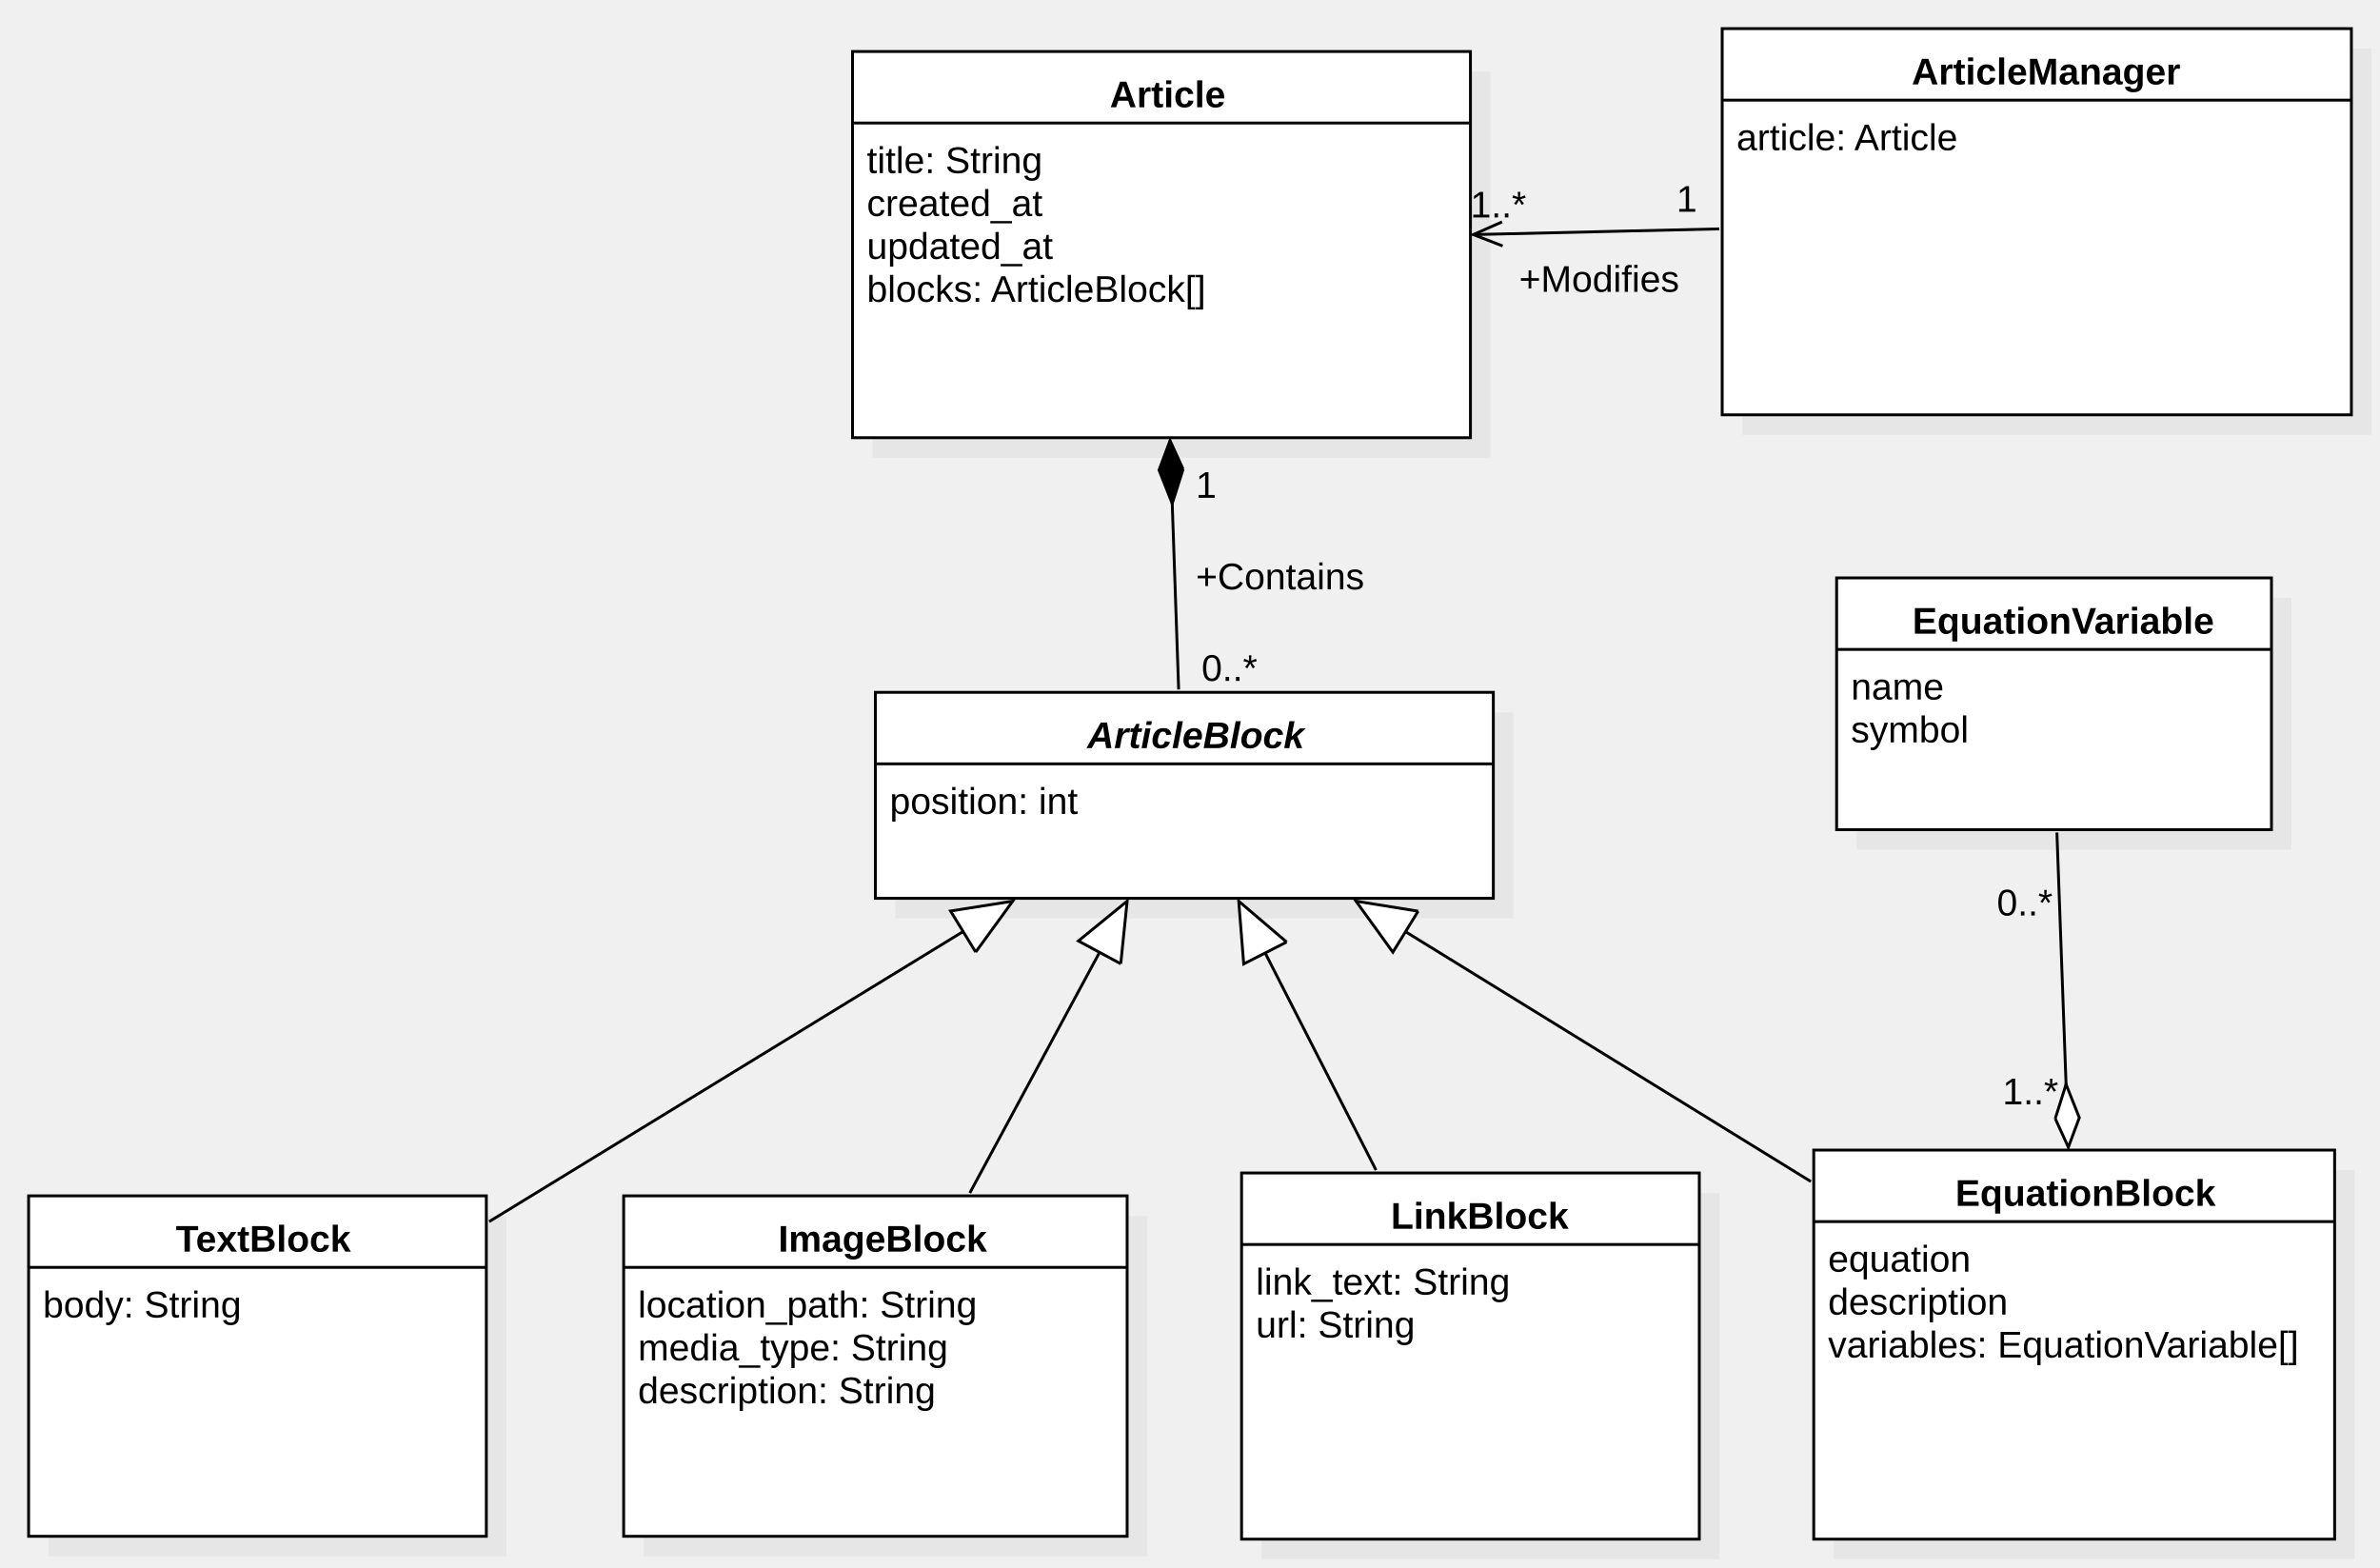
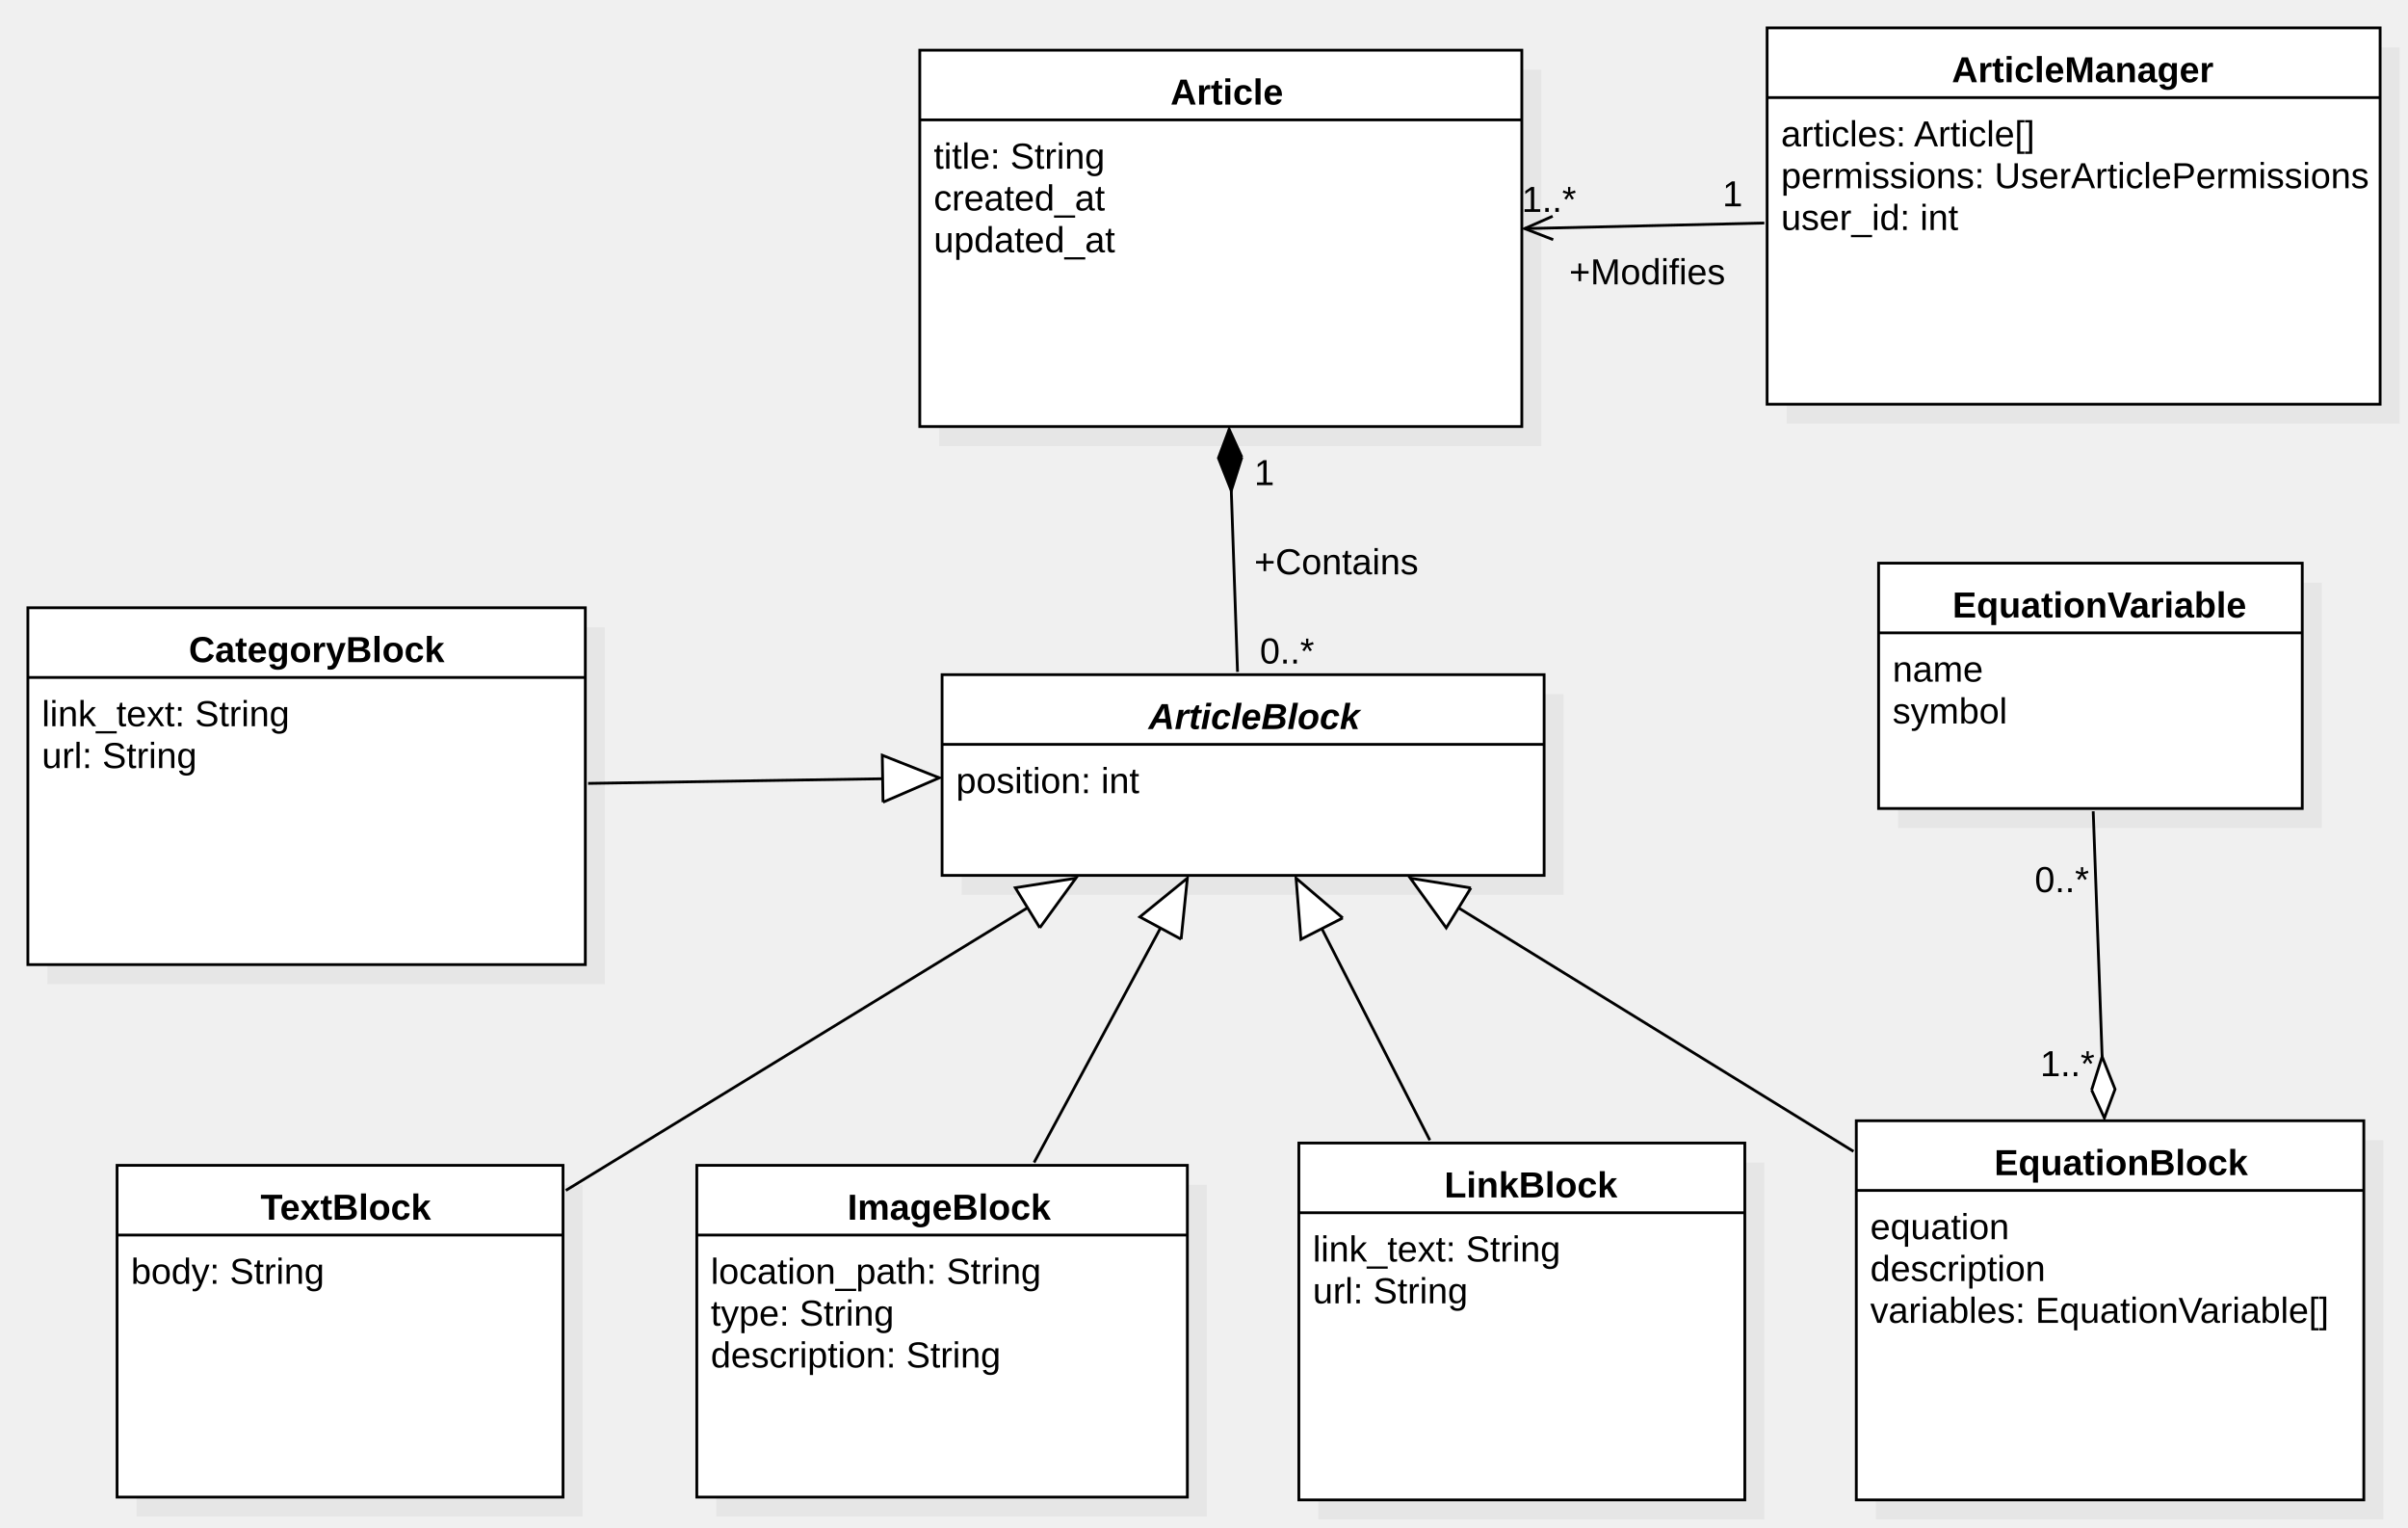
- <svg xmlns="http://www.w3.org/2000/svg" version="1.1" width="831.939" height="548">
+ <svg xmlns="http://www.w3.org/2000/svg" version="1.1" width="863.939" height="548">
  <defs />
  <g>
-     <g transform="translate(-54,-62) scale(1,1)">
+     <g transform="translate(-22,-62) scale(1,1)">
      <rect fill="#C0C0C0" stroke="none" x="359" y="87" width="216" height="135" opacity="0.2" />
    </g>
-     <g transform="translate(-54,-62) scale(1,1)">
+     <g transform="translate(-22,-62) scale(1,1)">
      <rect fill="#ffffff" stroke="none" x="352" y="80" width="216" height="135" />
    </g>
-     <g transform="translate(-54,-62) scale(1,1)">
+     <g transform="translate(-22,-62) scale(1,1)">
      <path fill="none" stroke="#000000" d="M 352 80 L 568 80 L 568 215 L 352 215 L 352 80 Z Z" stroke-miterlimit="10" />
    </g>
-     <g transform="translate(-54,-62) scale(1,1)">
+     <g transform="translate(-22,-62) scale(1,1)">
      <path fill="none" stroke="#000000" d="M 352 105 L 568 105" stroke-miterlimit="10" />
    </g>
-     <g transform="translate(-54,-62) scale(1,1)">
+     <g transform="translate(-22,-62) scale(1,1)">
      <g>
        <path fill="none" stroke="none" />
        <text fill="#000000" stroke="none" font-family="Arial" font-size="13px" font-style="normal" font-weight="bold" text-decoration="none" x="441.941" y="99.5">Article</text>
      </g>
    </g>
-     <g transform="translate(-54,-62) scale(1,1)">
+     <g transform="translate(-22,-62) scale(1,1)">
      <g>
        <path fill="none" stroke="none" />
        <text fill="#000000" stroke="none" font-family="Arial" font-size="13px" font-style="normal" font-weight="normal" text-decoration="none" x="357" y="122.5">title: String</text>
      </g>
    </g>
-     <g transform="translate(-54,-62) scale(1,1)">
+     <g transform="translate(-22,-62) scale(1,1)">
      <g>
        <path fill="none" stroke="none" />
        <text fill="#000000" stroke="none" font-family="Arial" font-size="13px" font-style="normal" font-weight="normal" text-decoration="none" x="357" y="137.5">created_at</text>
      </g>
    </g>
-     <g transform="translate(-54,-62) scale(1,1)">
+     <g transform="translate(-22,-62) scale(1,1)">
      <g>
        <path fill="none" stroke="none" />
        <text fill="#000000" stroke="none" font-family="Arial" font-size="13px" font-style="normal" font-weight="normal" text-decoration="none" x="357" y="152.5">updated_at</text>
      </g>
    </g>
-     <g transform="translate(-54,-62) scale(1,1)">
-       <g>
-         <path fill="none" stroke="none" />
-         <text fill="#000000" stroke="none" font-family="Arial" font-size="13px" font-style="normal" font-weight="normal" text-decoration="none" x="357" y="167.5">blocks: ArticleBlock[]</text>
-       </g>
-     </g>
-     <g transform="translate(-54,-62) scale(1,1)">
+     <g transform="translate(-22,-62) scale(1,1)">
      <rect fill="#C0C0C0" stroke="none" x="663" y="79" width="219.939" height="135" opacity="0.2" />
    </g>
-     <g transform="translate(-54,-62) scale(1,1)">
+     <g transform="translate(-22,-62) scale(1,1)">
      <rect fill="#ffffff" stroke="none" x="656" y="72" width="219.939" height="135" />
    </g>
-     <g transform="translate(-54,-62) scale(1,1)">
+     <g transform="translate(-22,-62) scale(1,1)">
      <path fill="none" stroke="#000000" d="M 656 72 L 875.939 72 L 875.939 207 L 656 207 L 656 72 Z Z" stroke-miterlimit="10" />
    </g>
-     <g transform="translate(-54,-62) scale(1,1)">
+     <g transform="translate(-22,-62) scale(1,1)">
      <path fill="none" stroke="#000000" d="M 656 97 L 875.939 97" stroke-miterlimit="10" />
    </g>
-     <g transform="translate(-54,-62) scale(1,1)">
+     <g transform="translate(-22,-62) scale(1,1)">
      <g>
        <path fill="none" stroke="none" />
        <text fill="#000000" stroke="none" font-family="Arial" font-size="13px" font-style="normal" font-weight="bold" text-decoration="none" x="722.256" y="91.5">ArticleManager</text>
      </g>
    </g>
-     <g transform="translate(-54,-62) scale(1,1)">
-       <g>
-         <path fill="none" stroke="none" />
-         <text fill="#000000" stroke="none" font-family="Arial" font-size="13px" font-style="normal" font-weight="normal" text-decoration="none" x="661" y="114.5">article: Article</text>
-       </g>
-     </g>
-     <g transform="translate(-54,-62) scale(1,1)">
+     <g transform="translate(-22,-62) scale(1,1)">
+       <g>
+         <path fill="none" stroke="none" />
+         <text fill="#000000" stroke="none" font-family="Arial" font-size="13px" font-style="normal" font-weight="normal" text-decoration="none" x="661" y="114.5">articles: Article[]</text>
+       </g>
+     </g>
+     <g transform="translate(-22,-62) scale(1,1)">
+       <g>
+         <path fill="none" stroke="none" />
+         <text fill="#000000" stroke="none" font-family="Arial" font-size="13px" font-style="normal" font-weight="normal" text-decoration="none" x="661" y="129.5">permissions: UserArticlePermissions</text>
+       </g>
+     </g>
+     <g transform="translate(-22,-62) scale(1,1)">
+       <g>
+         <path fill="none" stroke="none" />
+         <text fill="#000000" stroke="none" font-family="Arial" font-size="13px" font-style="normal" font-weight="normal" text-decoration="none" x="661" y="144.5">user_id: int</text>
+       </g>
+     </g>
+     <g transform="translate(-22,-62) scale(1,1)">
      <path fill="none" stroke="#000000" d="M 655 142 L 569 144" stroke-miterlimit="10" />
    </g>
-     <g transform="translate(-54,-62) scale(1,1)">
+     <g transform="translate(-22,-62) scale(1,1)">
      <path fill="none" stroke="#000000" d="M 579.062 139.555 L 569 144 L 579.258 147.972" stroke-miterlimit="10" />
    </g>
-     <g transform="translate(-54,-62) scale(1,1)">
+     <g transform="translate(-22,-62) scale(1,1)">
      <g>
        <path fill="none" stroke="none" />
        <text fill="#000000" stroke="none" font-family="Arial" font-size="13px" font-style="normal" font-weight="normal" text-decoration="none" x="585" y="164">+Modifies</text>
      </g>
    </g>
-     <g transform="translate(-54,-62) scale(1,1)">
+     <g transform="translate(-22,-62) scale(1,1)">
      <g>
        <path fill="none" stroke="none" />
        <text fill="#000000" stroke="none" font-family="Arial" font-size="13px" font-style="normal" font-weight="normal" text-decoration="none" x="640" y="136">1</text>
      </g>
    </g>
-     <g transform="translate(-54,-62) scale(1,1)">
+     <g transform="translate(-22,-62) scale(1,1)">
      <g>
        <path fill="none" stroke="none" />
        <text fill="#000000" stroke="none" font-family="Arial" font-size="13px" font-style="normal" font-weight="normal" text-decoration="none" x="568" y="138">1..*</text>
      </g>
    </g>
-     <g transform="translate(-54,-62) scale(1,1)">
+     <g transform="translate(-22,-62) scale(1,1)">
      <rect fill="#C0C0C0" stroke="none" x="367" y="311" width="216" height="72" opacity="0.2" />
    </g>
-     <g transform="translate(-54,-62) scale(1,1)">
+     <g transform="translate(-22,-62) scale(1,1)">
      <rect fill="#ffffff" stroke="none" x="360" y="304" width="216" height="72" />
    </g>
-     <g transform="translate(-54,-62) scale(1,1)">
+     <g transform="translate(-22,-62) scale(1,1)">
      <path fill="none" stroke="#000000" d="M 360 304 L 576 304 L 576 376 L 360 376 L 360 304 Z Z" stroke-miterlimit="10" />
    </g>
-     <g transform="translate(-54,-62) scale(1,1)">
+     <g transform="translate(-22,-62) scale(1,1)">
      <path fill="none" stroke="#000000" d="M 360 329 L 576 329" stroke-miterlimit="10" />
    </g>
-     <g transform="translate(-54,-62) scale(1,1)">
+     <g transform="translate(-22,-62) scale(1,1)">
      <g>
        <path fill="none" stroke="none" />
        <text fill="#000000" stroke="none" font-family="Arial" font-size="13px" font-style="italic" font-weight="bold" text-decoration="none" x="434.046" y="323.5">ArticleBlock</text>
      </g>
    </g>
-     <g transform="translate(-54,-62) scale(1,1)">
+     <g transform="translate(-22,-62) scale(1,1)">
      <g>
        <path fill="none" stroke="none" />
        <text fill="#000000" stroke="none" font-family="Arial" font-size="13px" font-style="normal" font-weight="normal" text-decoration="none" x="365" y="346.5">position: int</text>
      </g>
    </g>
-     <g transform="translate(-54,-62) scale(1,1)">
+     <g transform="translate(-22,-62) scale(1,1)">
      <path fill="none" stroke="#000000" d="M 466 303 L 463 216" stroke-miterlimit="10" />
    </g>
-     <g transform="translate(-54,-62) scale(1,1)">
+     <g transform="translate(-22,-62) scale(1,1)">
      <path fill="#000000" stroke="none" d="M 467.557 226.012 L 463 216 L 459.143 226.302 L 463.758 237.987" />
    </g>
-     <g transform="translate(-54,-62) scale(1,1)">
+     <g transform="translate(-22,-62) scale(1,1)">
      <path fill="none" stroke="#000000" d="M 467.557 226.012 L 463 216 L 459.143 226.302 L 463.758 237.987 L 467.557 226.012" stroke-miterlimit="10" />
    </g>
-     <g transform="translate(-54,-62) scale(1,1)">
+     <g transform="translate(-22,-62) scale(1,1)">
      <g>
        <path fill="none" stroke="none" />
        <text fill="#000000" stroke="none" font-family="Arial" font-size="13px" font-style="normal" font-weight="normal" text-decoration="none" x="472" y="268">+Contains</text>
      </g>
    </g>
-     <g transform="translate(-54,-62) scale(1,1)">
+     <g transform="translate(-22,-62) scale(1,1)">
      <g>
        <path fill="none" stroke="none" />
        <text fill="#000000" stroke="none" font-family="Arial" font-size="13px" font-style="normal" font-weight="normal" text-decoration="none" x="474" y="300">0..*</text>
      </g>
    </g>
-     <g transform="translate(-54,-62) scale(1,1)">
+     <g transform="translate(-22,-62) scale(1,1)">
      <g>
        <path fill="none" stroke="none" />
        <text fill="#000000" stroke="none" font-family="Arial" font-size="13px" font-style="normal" font-weight="normal" text-decoration="none" x="472" y="236">1</text>
      </g>
    </g>
-     <g transform="translate(-54,-62) scale(1,1)">
+     <g transform="translate(-22,-62) scale(1,1)">
      <rect fill="#C0C0C0" stroke="none" x="279" y="487" width="176" height="119" opacity="0.2" />
    </g>
-     <g transform="translate(-54,-62) scale(1,1)">
+     <g transform="translate(-22,-62) scale(1,1)">
      <rect fill="#ffffff" stroke="none" x="272" y="480" width="176" height="119" />
    </g>
-     <g transform="translate(-54,-62) scale(1,1)">
+     <g transform="translate(-22,-62) scale(1,1)">
      <path fill="none" stroke="#000000" d="M 272 480 L 448 480 L 448 599 L 272 599 L 272 480 Z Z" stroke-miterlimit="10" />
    </g>
-     <g transform="translate(-54,-62) scale(1,1)">
+     <g transform="translate(-22,-62) scale(1,1)">
      <path fill="none" stroke="#000000" d="M 272 505 L 448 505" stroke-miterlimit="10" />
    </g>
-     <g transform="translate(-54,-62) scale(1,1)">
+     <g transform="translate(-22,-62) scale(1,1)">
      <g>
        <path fill="none" stroke="none" />
        <text fill="#000000" stroke="none" font-family="Arial" font-size="13px" font-style="normal" font-weight="bold" text-decoration="none" x="326.04" y="499.5">ImageBlock</text>
      </g>
    </g>
-     <g transform="translate(-54,-62) scale(1,1)">
+     <g transform="translate(-22,-62) scale(1,1)">
      <g>
        <path fill="none" stroke="none" />
        <text fill="#000000" stroke="none" font-family="Arial" font-size="13px" font-style="normal" font-weight="normal" text-decoration="none" x="277" y="522.5">location_path: String</text>
      </g>
    </g>
-     <g transform="translate(-54,-62) scale(1,1)">
-       <g>
-         <path fill="none" stroke="none" />
-         <text fill="#000000" stroke="none" font-family="Arial" font-size="13px" font-style="normal" font-weight="normal" text-decoration="none" x="277" y="537.5">media_type: String</text>
-       </g>
-     </g>
-     <g transform="translate(-54,-62) scale(1,1)">
+     <g transform="translate(-22,-62) scale(1,1)">
+       <g>
+         <path fill="none" stroke="none" />
+         <text fill="#000000" stroke="none" font-family="Arial" font-size="13px" font-style="normal" font-weight="normal" text-decoration="none" x="277" y="537.5">type: String</text>
+       </g>
+     </g>
+     <g transform="translate(-22,-62) scale(1,1)">
      <g>
        <path fill="none" stroke="none" />
        <text fill="#000000" stroke="none" font-family="Arial" font-size="13px" font-style="normal" font-weight="normal" text-decoration="none" x="277" y="552.5">description: String</text>
      </g>
    </g>
-     <g transform="translate(-54,-62) scale(1,1)">
+     <g transform="translate(-22,-62) scale(1,1)">
      <rect fill="#C0C0C0" stroke="none" x="71" y="487" width="160" height="119" opacity="0.2" />
    </g>
-     <g transform="translate(-54,-62) scale(1,1)">
+     <g transform="translate(-22,-62) scale(1,1)">
      <rect fill="#ffffff" stroke="none" x="64" y="480" width="160" height="119" />
    </g>
-     <g transform="translate(-54,-62) scale(1,1)">
+     <g transform="translate(-22,-62) scale(1,1)">
      <path fill="none" stroke="#000000" d="M 64 480 L 224 480 L 224 599 L 64 599 L 64 480 Z Z" stroke-miterlimit="10" />
    </g>
-     <g transform="translate(-54,-62) scale(1,1)">
+     <g transform="translate(-22,-62) scale(1,1)">
      <path fill="none" stroke="#000000" d="M 64 505 L 224 505" stroke-miterlimit="10" />
    </g>
-     <g transform="translate(-54,-62) scale(1,1)">
+     <g transform="translate(-22,-62) scale(1,1)">
      <g>
        <path fill="none" stroke="none" />
        <text fill="#000000" stroke="none" font-family="Arial" font-size="13px" font-style="normal" font-weight="bold" text-decoration="none" x="115.464" y="499.5">TextBlock</text>
      </g>
    </g>
-     <g transform="translate(-54,-62) scale(1,1)">
+     <g transform="translate(-22,-62) scale(1,1)">
      <g>
        <path fill="none" stroke="none" />
        <text fill="#000000" stroke="none" font-family="Arial" font-size="13px" font-style="normal" font-weight="normal" text-decoration="none" x="69" y="522.5">body: String</text>
      </g>
    </g>
-     <g transform="translate(-54,-62) scale(1,1)">
+     <g transform="translate(-22,-62) scale(1,1)">
      <rect fill="#C0C0C0" stroke="none" x="495" y="479" width="160" height="128" opacity="0.2" />
    </g>
-     <g transform="translate(-54,-62) scale(1,1)">
+     <g transform="translate(-22,-62) scale(1,1)">
      <rect fill="#ffffff" stroke="none" x="488" y="472" width="160" height="128" />
    </g>
-     <g transform="translate(-54,-62) scale(1,1)">
+     <g transform="translate(-22,-62) scale(1,1)">
      <path fill="none" stroke="#000000" d="M 488 472 L 648 472 L 648 600 L 488 600 L 488 472 Z Z" stroke-miterlimit="10" />
    </g>
-     <g transform="translate(-54,-62) scale(1,1)">
+     <g transform="translate(-22,-62) scale(1,1)">
      <path fill="none" stroke="#000000" d="M 488 497 L 648 497" stroke-miterlimit="10" />
    </g>
-     <g transform="translate(-54,-62) scale(1,1)">
+     <g transform="translate(-22,-62) scale(1,1)">
      <g>
        <path fill="none" stroke="none" />
        <text fill="#000000" stroke="none" font-family="Arial" font-size="13px" font-style="normal" font-weight="bold" text-decoration="none" x="540.181" y="491.5">LinkBlock</text>
      </g>
    </g>
-     <g transform="translate(-54,-62) scale(1,1)">
+     <g transform="translate(-22,-62) scale(1,1)">
      <g>
        <path fill="none" stroke="none" />
        <text fill="#000000" stroke="none" font-family="Arial" font-size="13px" font-style="normal" font-weight="normal" text-decoration="none" x="493" y="514.5">link_text: String</text>
      </g>
    </g>
-     <g transform="translate(-54,-62) scale(1,1)">
+     <g transform="translate(-22,-62) scale(1,1)">
      <g>
        <path fill="none" stroke="none" />
        <text fill="#000000" stroke="none" font-family="Arial" font-size="13px" font-style="normal" font-weight="normal" text-decoration="none" x="493" y="529.5">url: String</text>
      </g>
    </g>
-     <g transform="translate(-54,-62) scale(1,1)">
+     <g transform="translate(-22,-62) scale(1,1)">
      <rect fill="#C0C0C0" stroke="none" x="695" y="471" width="182.082" height="136" opacity="0.2" />
    </g>
-     <g transform="translate(-54,-62) scale(1,1)">
+     <g transform="translate(-22,-62) scale(1,1)">
      <rect fill="#ffffff" stroke="none" x="688" y="464" width="182.082" height="136" />
    </g>
-     <g transform="translate(-54,-62) scale(1,1)">
+     <g transform="translate(-22,-62) scale(1,1)">
      <path fill="none" stroke="#000000" d="M 688 464 L 870.082 464 L 870.082 600 L 688 600 L 688 464 Z Z" stroke-miterlimit="10" />
    </g>
-     <g transform="translate(-54,-62) scale(1,1)">
+     <g transform="translate(-22,-62) scale(1,1)">
      <path fill="none" stroke="#000000" d="M 688 489 L 870.082 489" stroke-miterlimit="10" />
    </g>
-     <g transform="translate(-54,-62) scale(1,1)">
+     <g transform="translate(-22,-62) scale(1,1)">
      <g>
        <path fill="none" stroke="none" />
        <text fill="#000000" stroke="none" font-family="Arial" font-size="13px" font-style="normal" font-weight="bold" text-decoration="none" x="737.486" y="483.5">EquationBlock</text>
      </g>
    </g>
-     <g transform="translate(-54,-62) scale(1,1)">
+     <g transform="translate(-22,-62) scale(1,1)">
      <g>
        <path fill="none" stroke="none" />
        <text fill="#000000" stroke="none" font-family="Arial" font-size="13px" font-style="normal" font-weight="normal" text-decoration="none" x="693" y="506.5">equation</text>
      </g>
    </g>
-     <g transform="translate(-54,-62) scale(1,1)">
+     <g transform="translate(-22,-62) scale(1,1)">
      <g>
        <path fill="none" stroke="none" />
        <text fill="#000000" stroke="none" font-family="Arial" font-size="13px" font-style="normal" font-weight="normal" text-decoration="none" x="693" y="521.5">description</text>
      </g>
    </g>
-     <g transform="translate(-54,-62) scale(1,1)">
+     <g transform="translate(-22,-62) scale(1,1)">
      <g>
        <path fill="none" stroke="none" />
        <text fill="#000000" stroke="none" font-family="Arial" font-size="13px" font-style="normal" font-weight="normal" text-decoration="none" x="693" y="536.5">variables: EquationVariable[]</text>
      </g>
    </g>
-     <g transform="translate(-54,-62) scale(1,1)">
+     <g transform="translate(-22,-62) scale(1,1)">
      <path fill="none" stroke="#000000" d="M 225 489 L 408 377" stroke-miterlimit="10" />
    </g>
-     <g transform="translate(-54,-62) scale(1,1)">
+     <g transform="translate(-22,-62) scale(1,1)">
      <path fill="#FFFFFF" stroke="none" d="M 395.059 394.791 L 408 377 L 386.269 380.429" />
    </g>
-     <g transform="translate(-54,-62) scale(1,1)">
+     <g transform="translate(-22,-62) scale(1,1)">
      <path fill="none" stroke="#000000" d="M 395.059 394.791 L 408 377 L 386.269 380.429 L 395.059 394.791" stroke-miterlimit="10" />
    </g>
-     <g transform="translate(-54,-62) scale(1,1)">
+     <g transform="translate(-22,-62) scale(1,1)">
      <path fill="none" stroke="#000000" d="M 393 479 L 448 377" stroke-miterlimit="10" />
    </g>
-     <g transform="translate(-54,-62) scale(1,1)">
+     <g transform="translate(-22,-62) scale(1,1)">
      <path fill="#FFFFFF" stroke="none" d="M 445.764 398.886 L 448 377 L 430.943 390.894" />
    </g>
-     <g transform="translate(-54,-62) scale(1,1)">
+     <g transform="translate(-22,-62) scale(1,1)">
      <path fill="none" stroke="#000000" d="M 445.764 398.886 L 448 377 L 430.943 390.894 L 445.764 398.886" stroke-miterlimit="10" />
    </g>
-     <g transform="translate(-54,-62) scale(1,1)">
+     <g transform="translate(-22,-62) scale(1,1)">
      <path fill="none" stroke="#000000" d="M 535 471 L 487 377" stroke-miterlimit="10" />
    </g>
-     <g transform="translate(-54,-62) scale(1,1)">
+     <g transform="translate(-22,-62) scale(1,1)">
      <path fill="#FFFFFF" stroke="none" d="M 503.742 391.273 L 487 377 L 488.745 398.931" />
    </g>
-     <g transform="translate(-54,-62) scale(1,1)">
+     <g transform="translate(-22,-62) scale(1,1)">
      <path fill="none" stroke="#000000" d="M 503.742 391.273 L 487 377 L 488.745 398.931 L 503.742 391.273" stroke-miterlimit="10" />
    </g>
-     <g transform="translate(-54,-62) scale(1,1)">
+     <g transform="translate(-22,-62) scale(1,1)">
      <path fill="none" stroke="#000000" d="M 687 475 L 528 377" stroke-miterlimit="10" />
    </g>
-     <g transform="translate(-54,-62) scale(1,1)">
+     <g transform="translate(-22,-62) scale(1,1)">
      <path fill="#FFFFFF" stroke="none" d="M 549.72 380.498 L 528 377 L 540.885 394.832" />
    </g>
-     <g transform="translate(-54,-62) scale(1,1)">
+     <g transform="translate(-22,-62) scale(1,1)">
      <path fill="none" stroke="#000000" d="M 549.72 380.498 L 528 377 L 540.885 394.832 L 549.72 380.498" stroke-miterlimit="10" />
    </g>
-     <g transform="translate(-54,-62) scale(1,1)">
+     <g transform="translate(-22,-62) scale(1,1)">
      <rect fill="#C0C0C0" stroke="none" x="703" y="271" width="152" height="88" opacity="0.2" />
    </g>
-     <g transform="translate(-54,-62) scale(1,1)">
+     <g transform="translate(-22,-62) scale(1,1)">
      <rect fill="#ffffff" stroke="none" x="696" y="264" width="152" height="88" />
    </g>
-     <g transform="translate(-54,-62) scale(1,1)">
+     <g transform="translate(-22,-62) scale(1,1)">
      <path fill="none" stroke="#000000" d="M 696 264 L 848 264 L 848 352 L 696 352 L 696 264 Z Z" stroke-miterlimit="10" />
    </g>
-     <g transform="translate(-54,-62) scale(1,1)">
+     <g transform="translate(-22,-62) scale(1,1)">
      <path fill="none" stroke="#000000" d="M 696 289 L 848 289" stroke-miterlimit="10" />
    </g>
-     <g transform="translate(-54,-62) scale(1,1)">
+     <g transform="translate(-22,-62) scale(1,1)">
      <g>
        <path fill="none" stroke="none" />
        <text fill="#000000" stroke="none" font-family="Arial" font-size="13px" font-style="normal" font-weight="bold" text-decoration="none" x="722.491" y="283.5">EquationVariable</text>
      </g>
    </g>
-     <g transform="translate(-54,-62) scale(1,1)">
+     <g transform="translate(-22,-62) scale(1,1)">
      <g>
        <path fill="none" stroke="none" />
        <text fill="#000000" stroke="none" font-family="Arial" font-size="13px" font-style="normal" font-weight="normal" text-decoration="none" x="701" y="306.5">name</text>
      </g>
    </g>
-     <g transform="translate(-54,-62) scale(1,1)">
+     <g transform="translate(-22,-62) scale(1,1)">
      <g>
        <path fill="none" stroke="none" />
        <text fill="#000000" stroke="none" font-family="Arial" font-size="13px" font-style="normal" font-weight="normal" text-decoration="none" x="701" y="321.5">symbol</text>
      </g>
    </g>
-     <g transform="translate(-54,-62) scale(1,1)">
+     <g transform="translate(-22,-62) scale(1,1)">
      <path fill="none" stroke="#000000" d="M 773 353 L 777 463" stroke-miterlimit="10" />
    </g>
-     <g transform="translate(-54,-62) scale(1,1)">
+     <g transform="translate(-22,-62) scale(1,1)">
      <path fill="#FFFFFF" stroke="none" d="M 772.424 452.997 L 777 463 L 780.837 452.691 L 776.201 441.015" />
    </g>
-     <g transform="translate(-54,-62) scale(1,1)">
+     <g transform="translate(-22,-62) scale(1,1)">
      <path fill="none" stroke="#000000" d="M 772.424 452.997 L 777 463 L 780.837 452.691 L 776.201 441.015 L 772.424 452.997" stroke-miterlimit="10" />
    </g>
-     <g transform="translate(-54,-62) scale(1,1)">
+     <g transform="translate(-22,-62) scale(1,1)">
      <g>
        <path fill="none" stroke="none" />
        <text fill="#000000" stroke="none" font-family="Arial" font-size="13px" font-style="normal" font-weight="normal" text-decoration="none" x="752" y="382">0..*</text>
      </g>
    </g>
-     <g transform="translate(-54,-62) scale(1,1)">
+     <g transform="translate(-22,-62) scale(1,1)">
      <g>
        <path fill="none" stroke="none" />
        <text fill="#000000" stroke="none" font-family="Arial" font-size="13px" font-style="normal" font-weight="normal" text-decoration="none" x="754" y="448">1..*</text>
      </g>
+     </g>
+     <g transform="translate(-22,-62) scale(1,1)">
+       <rect fill="#C0C0C0" stroke="none" x="39" y="287" width="200" height="128" opacity="0.2" />
+     </g>
+     <g transform="translate(-22,-62) scale(1,1)">
+       <rect fill="#ffffff" stroke="none" x="32" y="280" width="200" height="128" />
+     </g>
+     <g transform="translate(-22,-62) scale(1,1)">
+       <path fill="none" stroke="#000000" d="M 32 280 L 232 280 L 232 408 L 32 408 L 32 280 Z Z" stroke-miterlimit="10" />
+     </g>
+     <g transform="translate(-22,-62) scale(1,1)">
+       <path fill="none" stroke="#000000" d="M 32 305 L 232 305" stroke-miterlimit="10" />
+     </g>
+     <g transform="translate(-22,-62) scale(1,1)">
+       <g>
+         <path fill="none" stroke="none" />
+         <text fill="#000000" stroke="none" font-family="Arial" font-size="13px" font-style="normal" font-weight="bold" text-decoration="none" x="89.731" y="299.5">CategoryBlock</text>
+       </g>
+     </g>
+     <g transform="translate(-22,-62) scale(1,1)">
+       <g>
+         <path fill="none" stroke="none" />
+         <text fill="#000000" stroke="none" font-family="Arial" font-size="13px" font-style="normal" font-weight="normal" text-decoration="none" x="37" y="322.5">link_text: String</text>
+       </g>
+     </g>
+     <g transform="translate(-22,-62) scale(1,1)">
+       <g>
+         <path fill="none" stroke="none" />
+         <text fill="#000000" stroke="none" font-family="Arial" font-size="13px" font-style="normal" font-weight="normal" text-decoration="none" x="37" y="337.5">url: String</text>
+       </g>
+     </g>
+     <g transform="translate(-22,-62) scale(1,1)">
+       <path fill="none" stroke="#000000" d="M 233 343 L 359 341" stroke-miterlimit="10" />
+     </g>
+     <g transform="translate(-22,-62) scale(1,1)">
+       <path fill="#FFFFFF" stroke="none" d="M 338.811 349.741 L 359 341 L 338.544 332.905" />
+     </g>
+     <g transform="translate(-22,-62) scale(1,1)">
+       <path fill="none" stroke="#000000" d="M 338.811 349.741 L 359 341 L 338.544 332.905 L 338.811 349.741" stroke-miterlimit="10" />
    </g>
  </g>
</svg>
